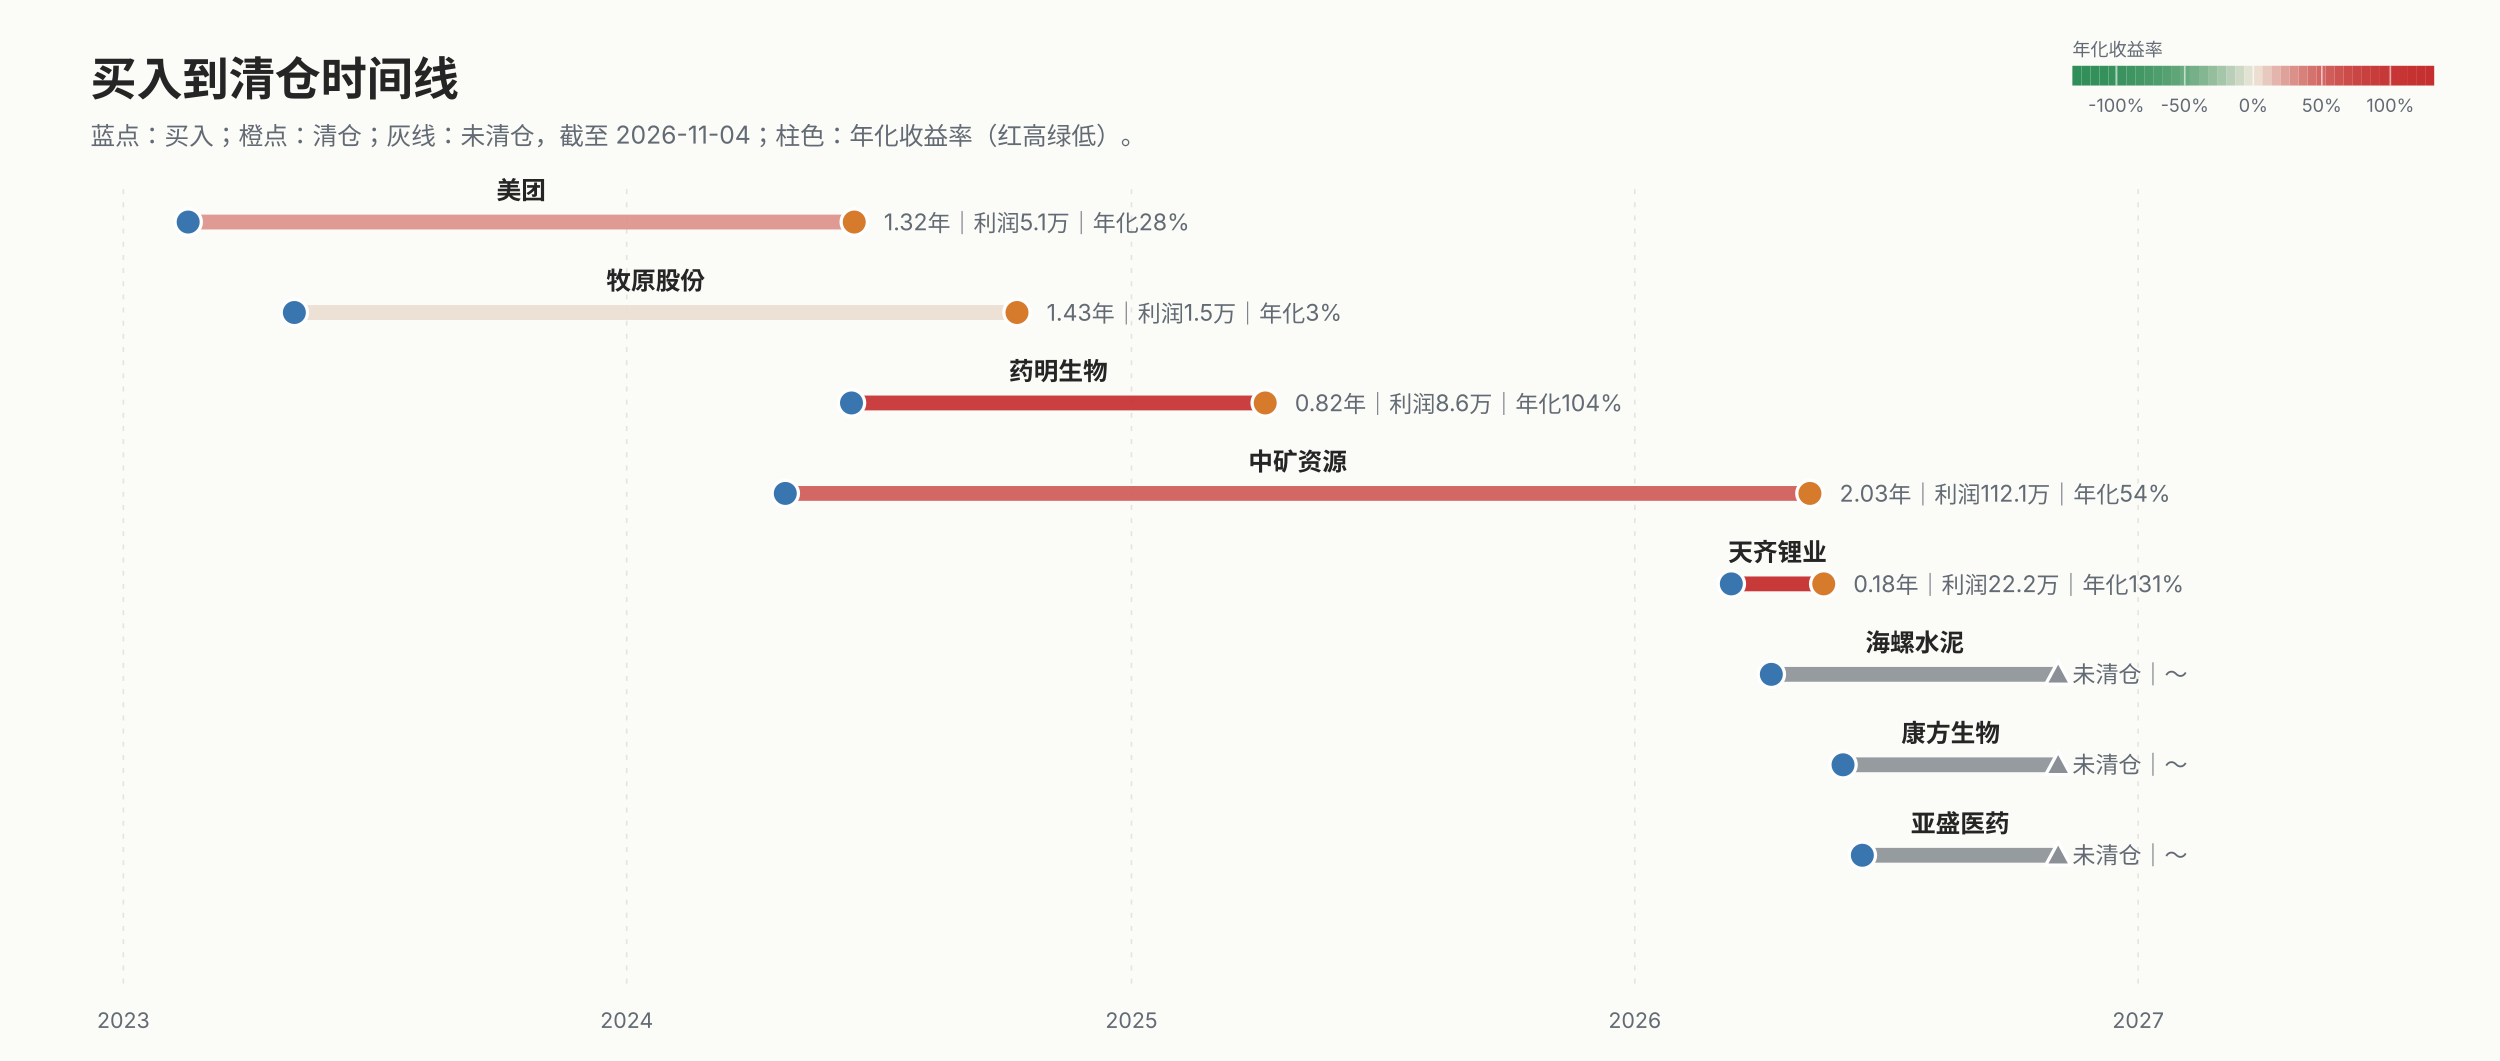
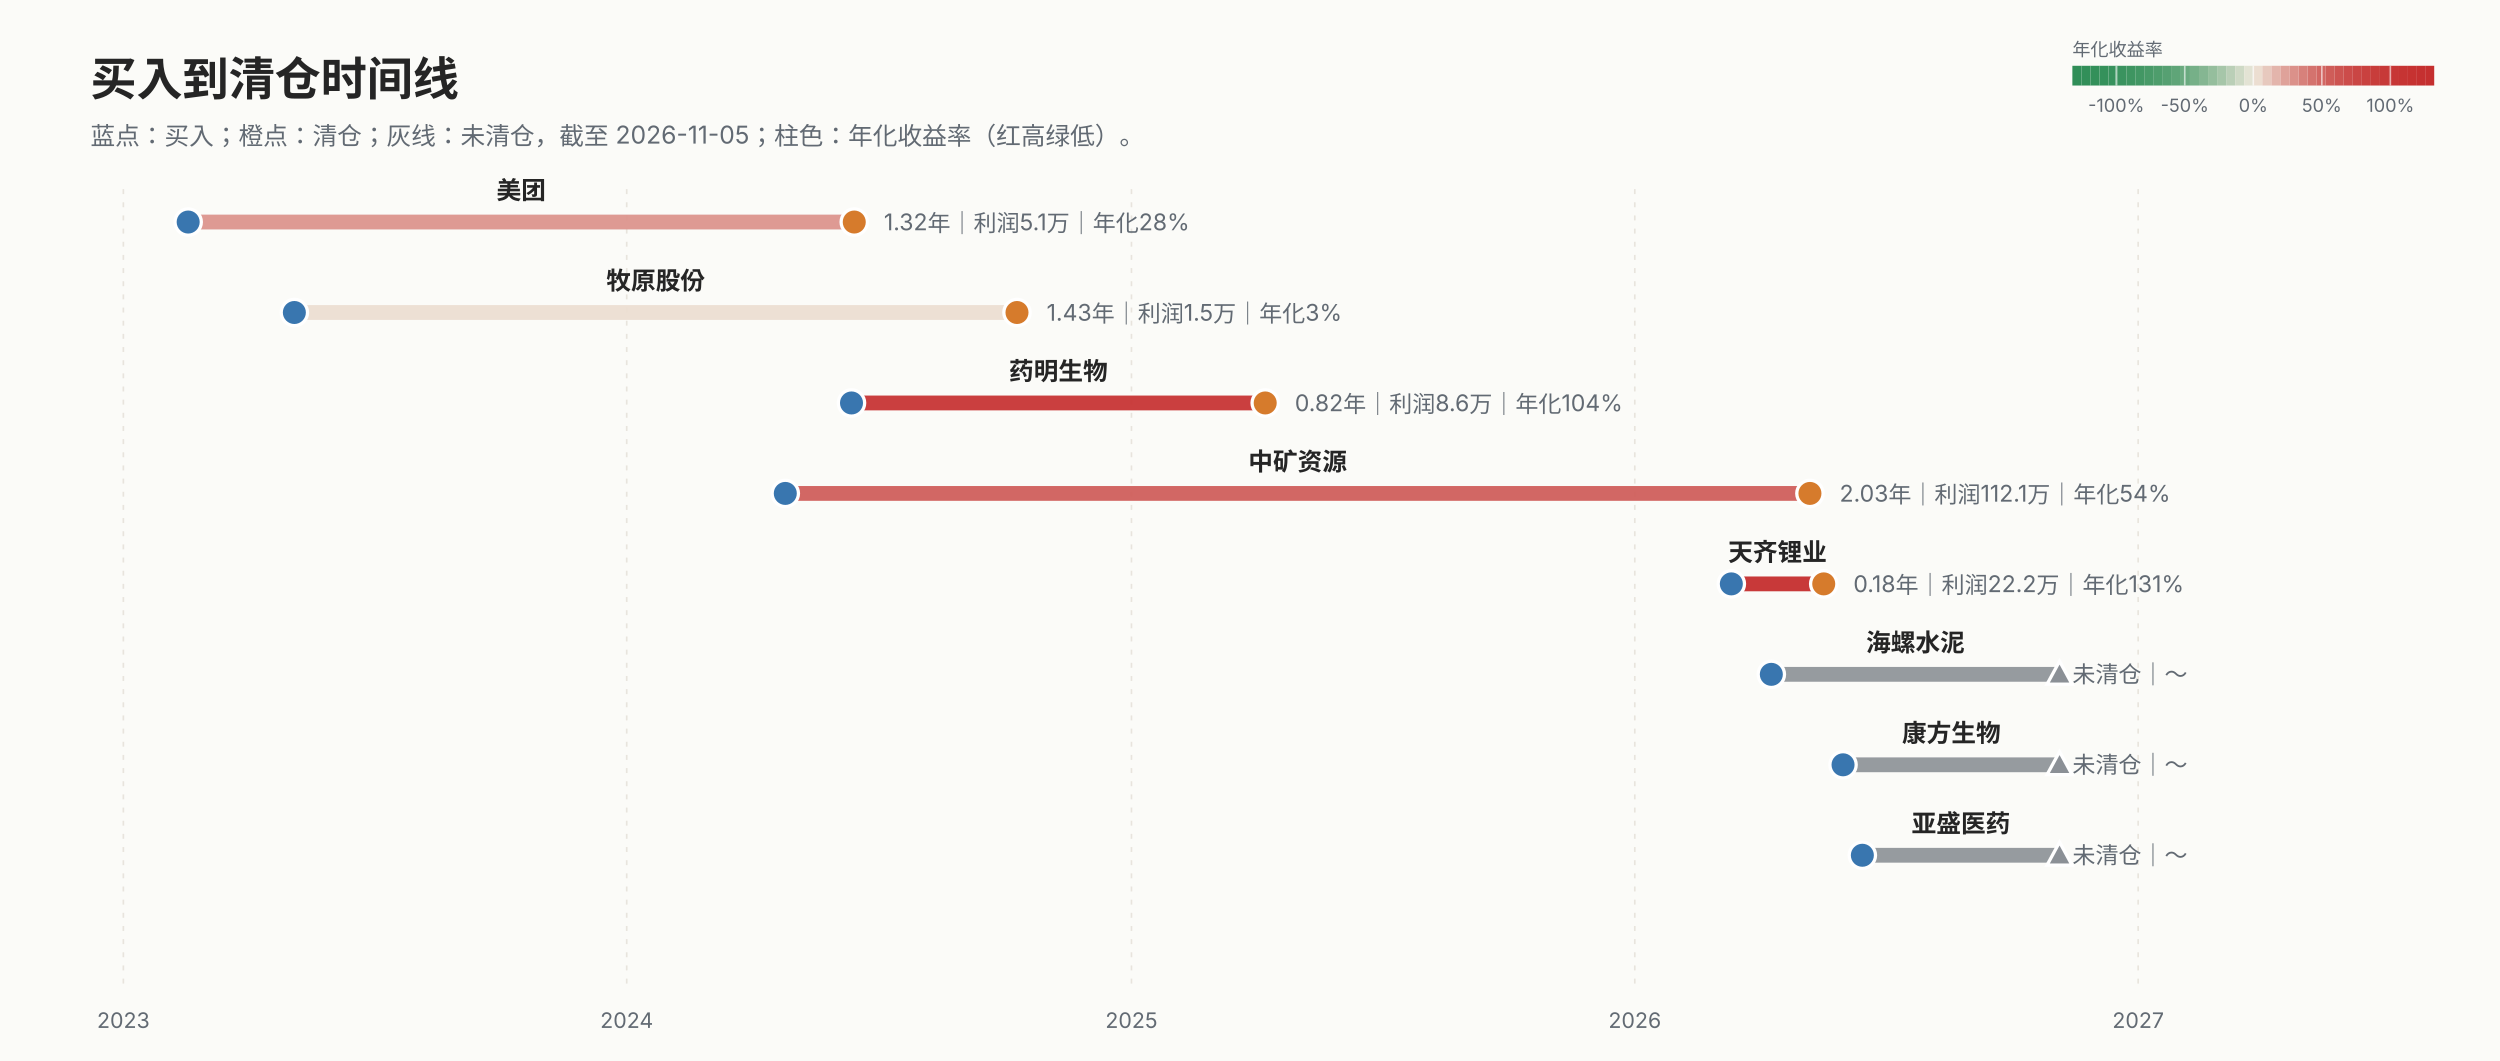
<svg xmlns="http://www.w3.org/2000/svg" width="1520" height="645" viewBox="0 0 1520 645" role="img" aria-label="买入到清仓时间线">
  <rect width="100%" height="100%" fill="#fbfbf8" />
  <style>text{font-family:"Inter","Noto Sans SC","PingFang SC","Microsoft YaHei",Arial,sans-serif;}</style>
  <text x="55" y="58" font-size="28" font-weight="700" fill="#252525">买入到清仓时间线</text>
  <g>
    <rect x="1260.00" y="40" width="5.50" height="12" fill="#308e58" />
    <rect x="1265.50" y="40" width="5.50" height="12" fill="#328f59" />
    <rect x="1271.00" y="40" width="5.50" height="12" fill="#33905a" />
    <rect x="1276.50" y="40" width="5.50" height="12" fill="#35915b" />
    <rect x="1282.00" y="40" width="5.50" height="12" fill="#37925d" />
    <rect x="1287.50" y="40" width="5.50" height="12" fill="#3a935f" />
    <rect x="1293.00" y="40" width="5.50" height="12" fill="#3e9561" />
    <rect x="1298.50" y="40" width="5.50" height="12" fill="#429764" />
    <rect x="1304.00" y="40" width="5.50" height="12" fill="#489a68" />
    <rect x="1309.50" y="40" width="5.50" height="12" fill="#4e9d6c" />
    <rect x="1315.00" y="40" width="5.50" height="12" fill="#56a072" />
    <rect x="1320.50" y="40" width="5.50" height="12" fill="#5fa578" />
    <rect x="1326.00" y="40" width="5.50" height="12" fill="#6aaa7f" />
    <rect x="1331.50" y="40" width="5.50" height="12" fill="#76b088" />
    <rect x="1337.00" y="40" width="5.50" height="12" fill="#85b692" />
    <rect x="1342.50" y="40" width="5.50" height="12" fill="#95be9d" />
    <rect x="1348.00" y="40" width="5.50" height="12" fill="#a6c6a9" />
    <rect x="1353.50" y="40" width="5.50" height="12" fill="#bacfb7" />
    <rect x="1359.00" y="40" width="5.50" height="12" fill="#ced9c5" />
    <rect x="1364.50" y="40" width="5.50" height="12" fill="#e3e3d4" />
    <rect x="1370.00" y="40" width="5.50" height="12" fill="#ecded1" />
    <rect x="1375.50" y="40" width="5.50" height="12" fill="#e7c9be" />
    <rect x="1381.00" y="40" width="5.50" height="12" fill="#e3b5ac" />
    <rect x="1386.50" y="40" width="5.50" height="12" fill="#dfa29a" />
    <rect x="1392.00" y="40" width="5.50" height="12" fill="#db918a" />
    <rect x="1397.50" y="40" width="5.50" height="12" fill="#d7817b" />
    <rect x="1403.00" y="40" width="5.50" height="12" fill="#d4736e" />
    <rect x="1408.50" y="40" width="5.50" height="12" fill="#d26763" />
    <rect x="1414.00" y="40" width="5.50" height="12" fill="#cf5d59" />
    <rect x="1419.50" y="40" width="5.50" height="12" fill="#cd5451" />
    <rect x="1425.00" y="40" width="5.50" height="12" fill="#cc4c4a" />
    <rect x="1430.50" y="40" width="5.50" height="12" fill="#ca4644" />
    <rect x="1436.00" y="40" width="5.50" height="12" fill="#c9413f" />
    <rect x="1441.50" y="40" width="5.50" height="12" fill="#c83d3b" />
    <rect x="1447.00" y="40" width="5.50" height="12" fill="#c73938" />
    <rect x="1452.50" y="40" width="5.50" height="12" fill="#c73635" />
    <rect x="1458.00" y="40" width="5.50" height="12" fill="#c63433" />
    <rect x="1463.50" y="40" width="5.50" height="12" fill="#c63231" />
    <rect x="1469.00" y="40" width="5.50" height="12" fill="#c53030" />
    <rect x="1474.50" y="40" width="5.50" height="12" fill="#c52f2f" />
    <line x1="1286.67" y1="40" x2="1286.67" y2="52" stroke="#fff" stroke-width="1" opacity=".6" />
    <text x="1286.67" y="68" font-size="11" fill="#626a73" text-anchor="middle">-100%</text>
    <line x1="1328.33" y1="40" x2="1328.33" y2="52" stroke="#fff" stroke-width="1" opacity=".6" />
    <text x="1328.33" y="68" font-size="11" fill="#626a73" text-anchor="middle">-50%</text>
    <line x1="1370.00" y1="40" x2="1370.00" y2="52" stroke="#fff" stroke-width="1" opacity=".6" />
    <text x="1370.00" y="68" font-size="11" fill="#626a73" text-anchor="middle">0%</text>
    <line x1="1411.67" y1="40" x2="1411.67" y2="52" stroke="#fff" stroke-width="1" opacity=".6" />
    <text x="1411.67" y="68" font-size="11" fill="#626a73" text-anchor="middle">50%</text>
    <line x1="1453.33" y1="40" x2="1453.33" y2="52" stroke="#fff" stroke-width="1" opacity=".6" />
    <text x="1453.33" y="68" font-size="11" fill="#626a73" text-anchor="middle">100%</text>
    <text x="1260" y="34" font-size="11" fill="#626a73">年化收益率</text>
  </g>
-   <text x="55" y="88" font-size="15" fill="#626a73">蓝点：买入；橙点：清仓；灰线：未清仓，截至 2026-11-04；柱色：年化收益率（红高绿低）。</text>
+   <text x="55" y="88" font-size="15" fill="#626a73">蓝点：买入；橙点：清仓；灰线：未清仓，截至 2026-11-05；柱色：年化收益率（红高绿低）。</text>
  <line x1="75.00" y1="115" x2="75.00" y2="600" stroke="#ddd7ce" opacity=".65" stroke-dasharray="3 5" />
  <text x="75.00" y="625" font-size="13" fill="#626a73" text-anchor="middle">2023</text>
  <line x1="381.04" y1="115" x2="381.04" y2="600" stroke="#ddd7ce" opacity=".65" stroke-dasharray="3 5" />
  <text x="381.04" y="625" font-size="13" fill="#626a73" text-anchor="middle">2024</text>
  <line x1="687.92" y1="115" x2="687.92" y2="600" stroke="#ddd7ce" opacity=".65" stroke-dasharray="3 5" />
  <text x="687.92" y="625" font-size="13" fill="#626a73" text-anchor="middle">2025</text>
  <line x1="993.96" y1="115" x2="993.96" y2="600" stroke="#ddd7ce" opacity=".65" stroke-dasharray="3 5" />
  <text x="993.96" y="625" font-size="13" fill="#626a73" text-anchor="middle">2026</text>
  <line x1="1300.00" y1="115" x2="1300.00" y2="600" stroke="#ddd7ce" opacity=".65" stroke-dasharray="3 5" />
  <text x="1300.00" y="625" font-size="13" fill="#626a73" text-anchor="middle">2027</text>
  <line x1="114.41" y1="135" x2="519.39" y2="135" stroke="#dc958e" stroke-width="9" opacity=".95" />
  <circle cx="519.39" cy="135" r="8" fill="#d67b2c" stroke="#fff" stroke-width="2" />
  <circle cx="114.41" cy="135" r="8" fill="#3976af" stroke="#fff" stroke-width="2" />
  <text x="316.90" y="121" font-size="15" font-weight="700" fill="#252525" text-anchor="middle">美团</text>
  <text x="537.39" y="140" font-size="14" fill="#626a73">1.32年｜利润5.1万｜年化28%</text>
  <line x1="178.97" y1="190" x2="618.33" y2="190" stroke="#ecded2" stroke-width="9" opacity=".95" />
  <circle cx="618.33" cy="190" r="8" fill="#d67b2c" stroke="#fff" stroke-width="2" />
  <circle cx="178.97" cy="190" r="8" fill="#3976af" stroke="#fff" stroke-width="2" />
  <text x="398.65" y="176" font-size="15" font-weight="700" fill="#252525" text-anchor="middle">牧原股份</text>
  <text x="636.33" y="195" font-size="14" fill="#626a73">1.43年｜利润1.5万｜年化3%</text>
  <line x1="517.71" y1="245" x2="769.25" y2="245" stroke="#c73535" stroke-width="9" opacity=".95" />
  <circle cx="769.25" cy="245" r="8" fill="#d67b2c" stroke="#fff" stroke-width="2" />
  <circle cx="517.71" cy="245" r="8" fill="#3976af" stroke="#fff" stroke-width="2" />
  <text x="643.48" y="231" font-size="15" font-weight="700" fill="#252525" text-anchor="middle">药明生物</text>
  <text x="787.25" y="250" font-size="14" fill="#626a73">0.82年｜利润8.6万｜年化104%</text>
  <line x1="477.46" y1="300" x2="1100.44" y2="300" stroke="#d0605c" stroke-width="9" opacity=".95" />
  <circle cx="1100.44" cy="300" r="8" fill="#d67b2c" stroke="#fff" stroke-width="2" />
  <circle cx="477.46" cy="300" r="8" fill="#3976af" stroke="#fff" stroke-width="2" />
  <text x="788.95" y="286" font-size="15" font-weight="700" fill="#252525" text-anchor="middle">中矿资源</text>
  <text x="1118.44" y="305" font-size="14" fill="#626a73">2.03年｜利润112.1万｜年化54%</text>
  <line x1="1052.65" y1="355" x2="1108.83" y2="355" stroke="#c52f2f" stroke-width="9" opacity=".95" />
  <circle cx="1108.83" cy="355" r="8" fill="#d67b2c" stroke="#fff" stroke-width="2" />
  <circle cx="1052.65" cy="355" r="8" fill="#3976af" stroke="#fff" stroke-width="2" />
  <text x="1080.74" y="341" font-size="15" font-weight="700" fill="#252525" text-anchor="middle">天齐锂业</text>
  <text x="1126.83" y="360" font-size="14" fill="#626a73">0.18年｜利润22.2万｜年化131%</text>
-   <line x1="1076.97" y1="410" x2="1251.37" y2="410" stroke="#8b9096" stroke-width="9" opacity=".9" />
-   <polygon points="1251.37,402 1243.77,416 1258.97,416" fill="#8b9096" stroke="#fff" stroke-width="2" />
+   <line x1="1076.97" y1="410" x2="1252.21" y2="410" stroke="#8b9096" stroke-width="9" opacity=".9" />
+   <polygon points="1252.21,402 1244.61,416 1259.81,416" fill="#8b9096" stroke="#fff" stroke-width="2" />
  <circle cx="1076.97" cy="410" r="8" fill="#3976af" stroke="#fff" stroke-width="2" />
-   <text x="1164.17" y="396" font-size="15" font-weight="700" fill="#252525" text-anchor="middle">海螺水泥</text>
+   <text x="1164.59" y="396" font-size="15" font-weight="700" fill="#252525" text-anchor="middle">海螺水泥</text>
  <text x="1260.00" y="415" font-size="14" fill="#626a73">未清仓｜～</text>
-   <line x1="1120.57" y1="465" x2="1251.37" y2="465" stroke="#8b9096" stroke-width="9" opacity=".9" />
-   <polygon points="1251.37,457 1243.77,471 1258.97,471" fill="#8b9096" stroke="#fff" stroke-width="2" />
+   <line x1="1120.57" y1="465" x2="1252.21" y2="465" stroke="#8b9096" stroke-width="9" opacity=".9" />
+   <polygon points="1252.21,457 1244.61,471 1259.81,471" fill="#8b9096" stroke="#fff" stroke-width="2" />
  <circle cx="1120.57" cy="465" r="8" fill="#3976af" stroke="#fff" stroke-width="2" />
-   <text x="1185.97" y="451" font-size="15" font-weight="700" fill="#252525" text-anchor="middle">康方生物</text>
+   <text x="1186.39" y="451" font-size="15" font-weight="700" fill="#252525" text-anchor="middle">康方生物</text>
  <text x="1260.00" y="470" font-size="14" fill="#626a73">未清仓｜～</text>
-   <line x1="1132.31" y1="520" x2="1251.37" y2="520" stroke="#8b9096" stroke-width="9" opacity=".9" />
-   <polygon points="1251.37,512 1243.77,526 1258.97,526" fill="#8b9096" stroke="#fff" stroke-width="2" />
+   <line x1="1132.31" y1="520" x2="1252.21" y2="520" stroke="#8b9096" stroke-width="9" opacity=".9" />
+   <polygon points="1252.21,512 1244.61,526 1259.81,526" fill="#8b9096" stroke="#fff" stroke-width="2" />
  <circle cx="1132.31" cy="520" r="8" fill="#3976af" stroke="#fff" stroke-width="2" />
-   <text x="1191.84" y="506" font-size="15" font-weight="700" fill="#252525" text-anchor="middle">亚盛医药</text>
+   <text x="1192.26" y="506" font-size="15" font-weight="700" fill="#252525" text-anchor="middle">亚盛医药</text>
  <text x="1260.00" y="525" font-size="14" fill="#626a73">未清仓｜～</text>
</svg>
